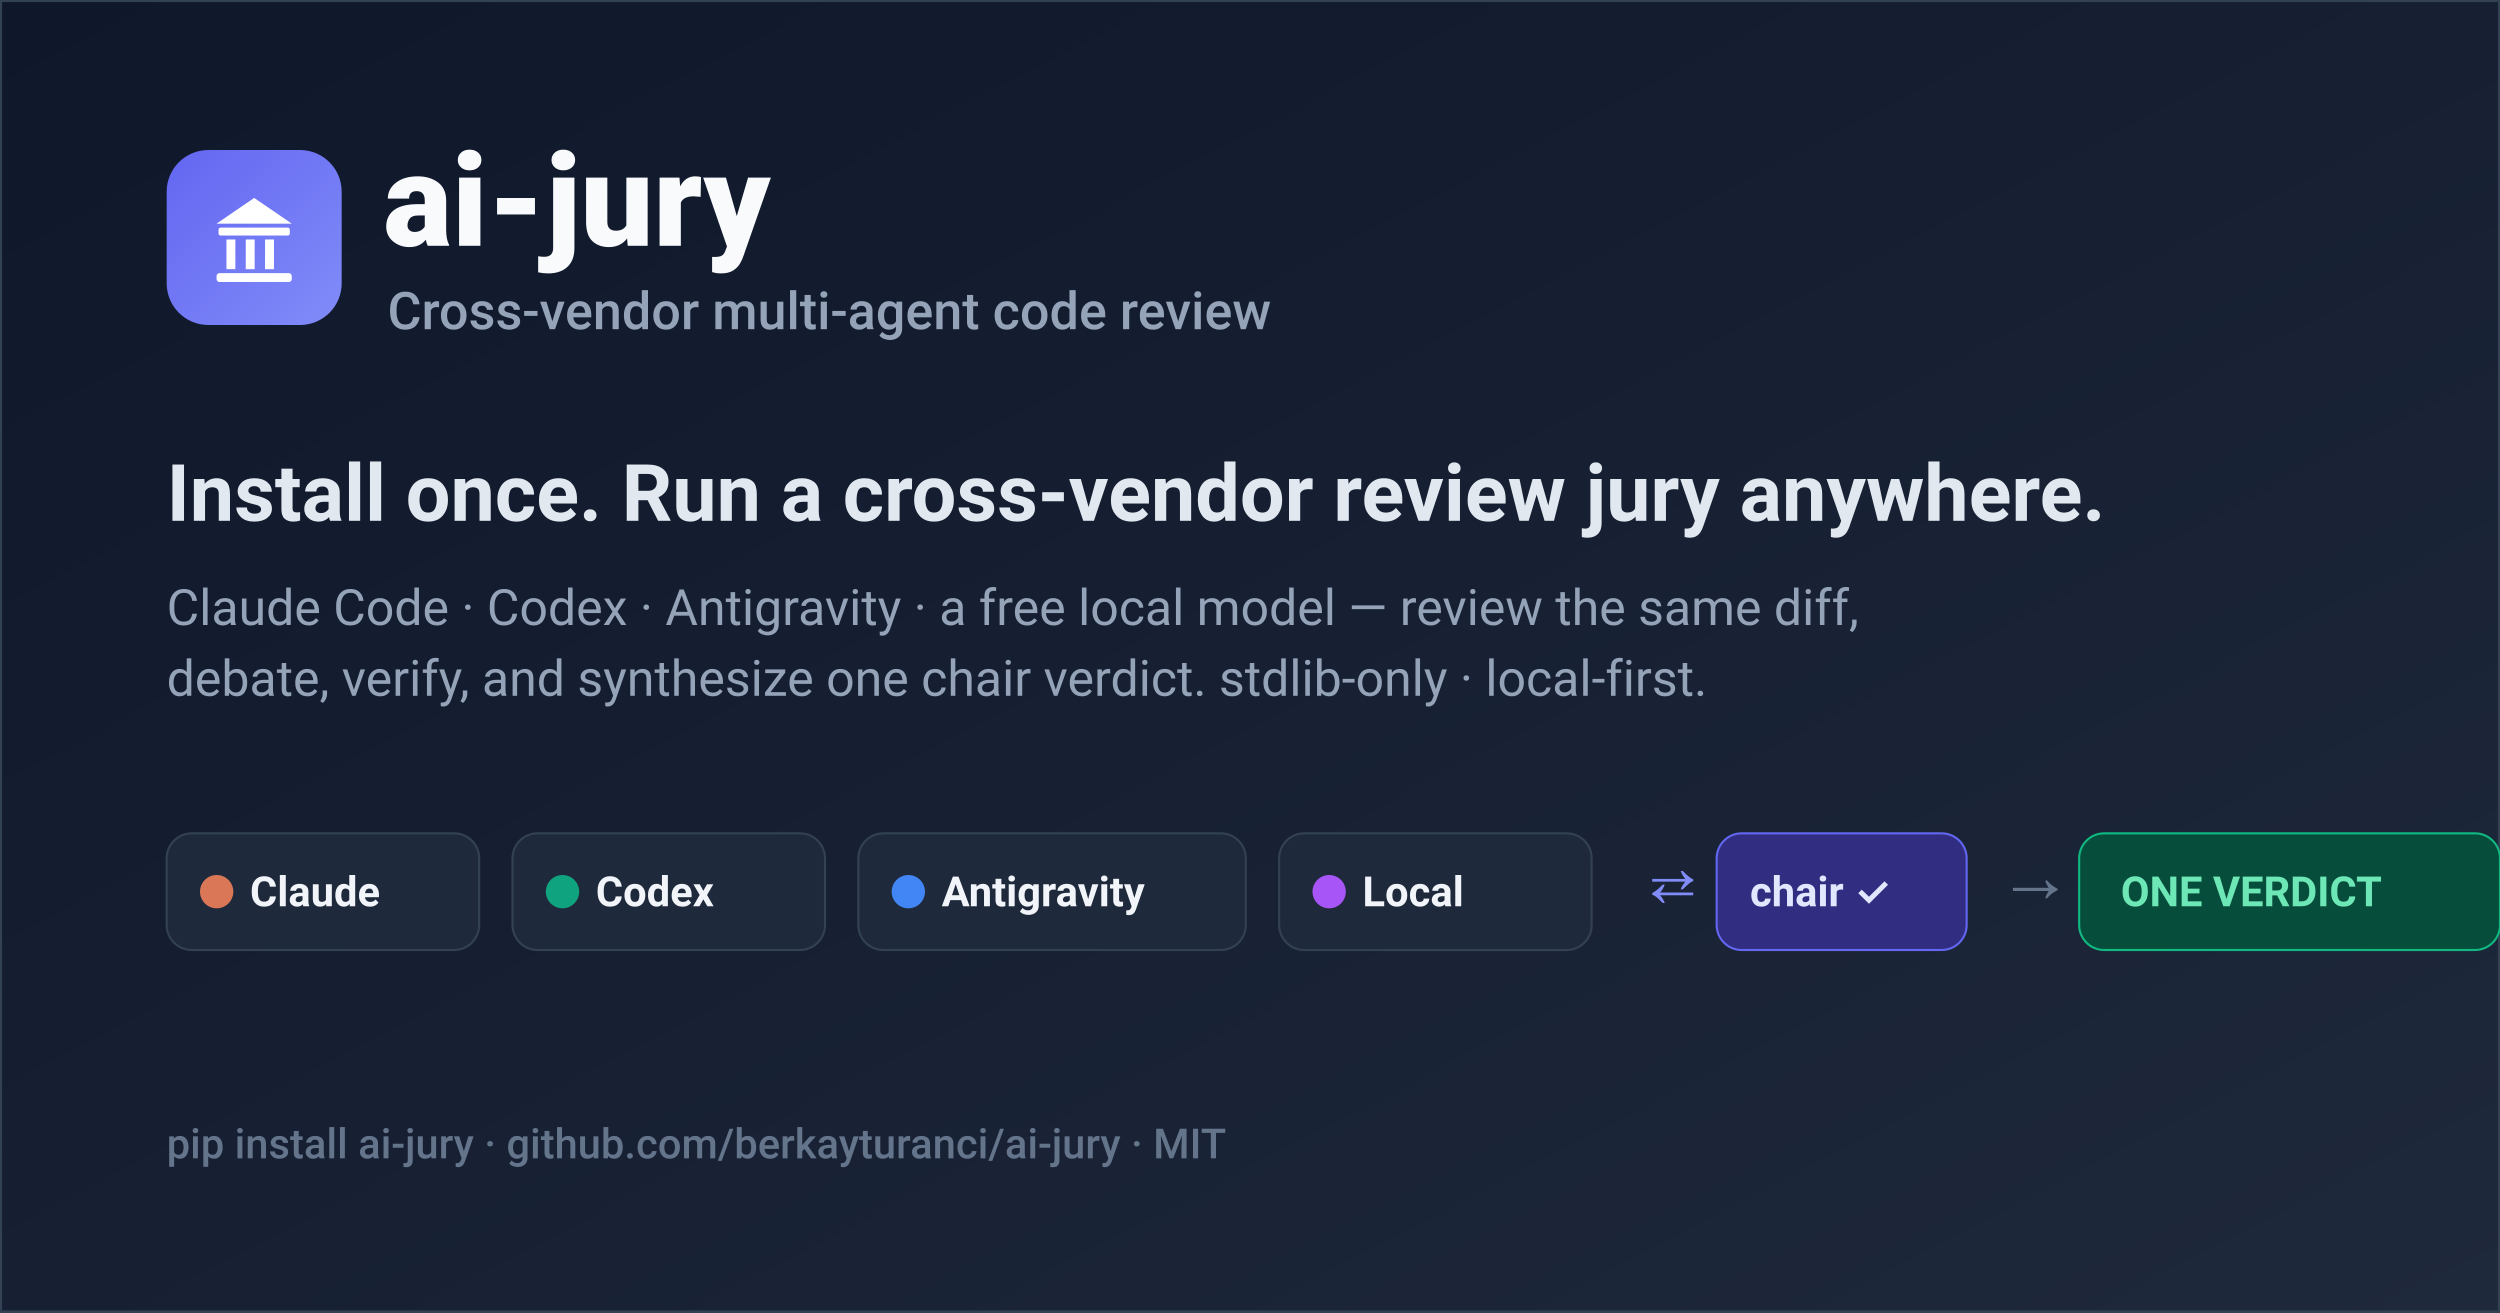
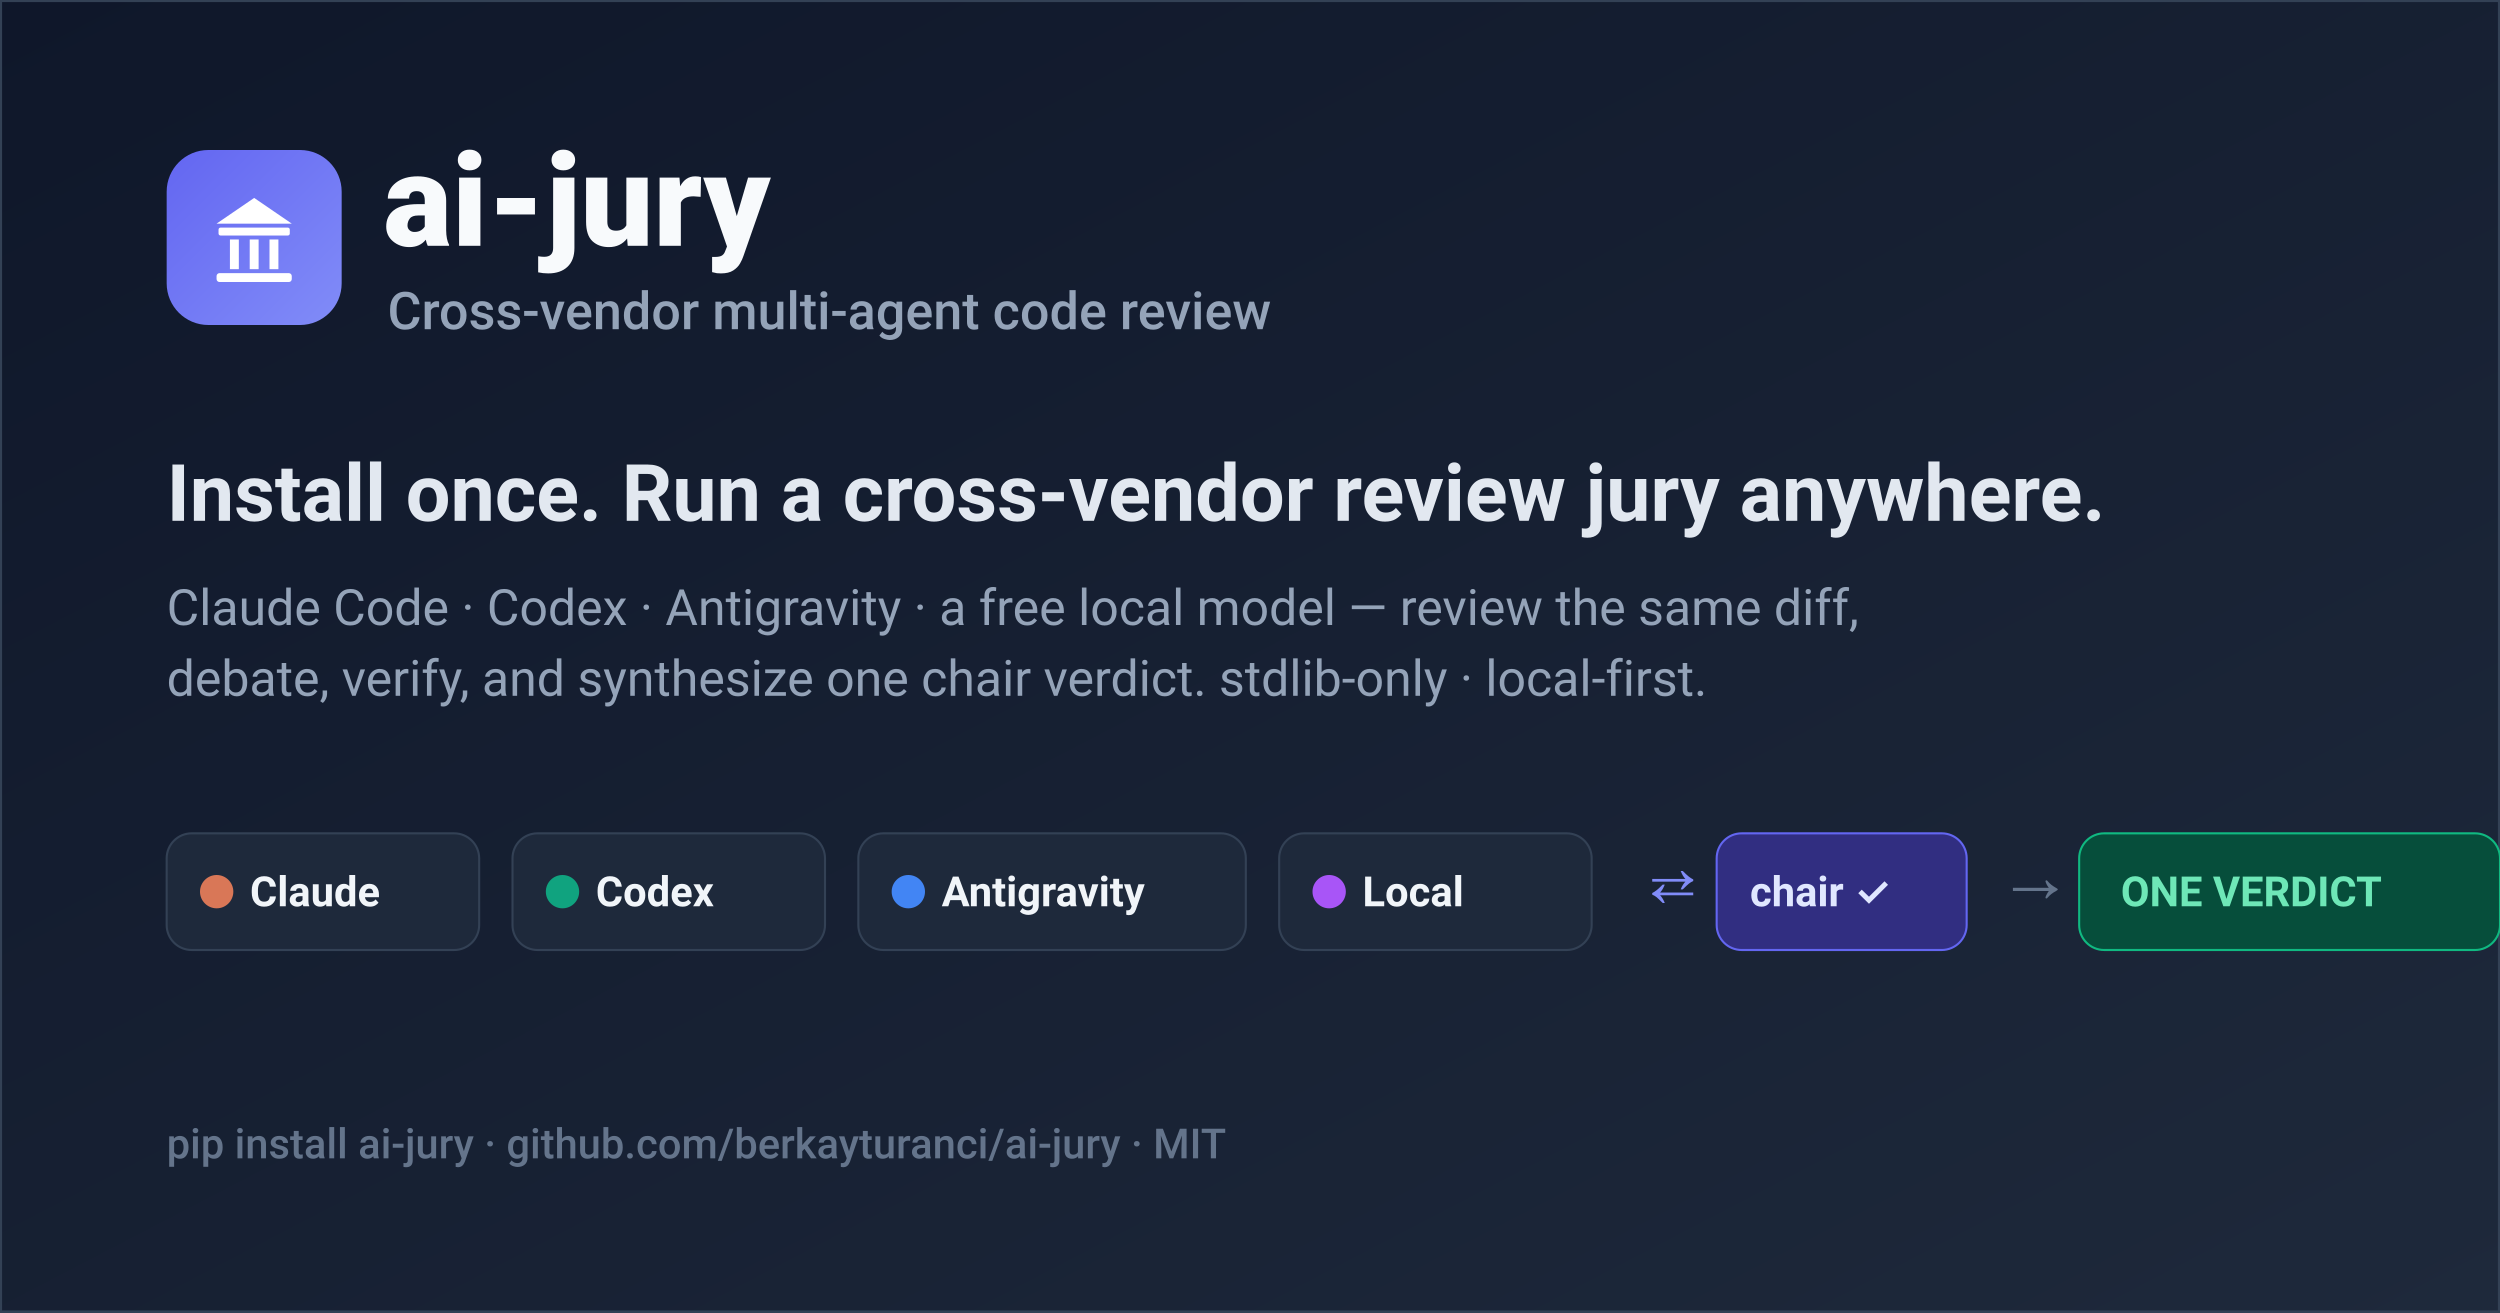
<svg xmlns="http://www.w3.org/2000/svg" viewBox="0 0 1200 630" width="1200" height="630" font-family="-apple-system, Segoe UI, Roboto, Helvetica, Arial, sans-serif">
  <defs>
    <linearGradient id="bg" x1="0" y1="0" x2="1" y2="1">
      <stop offset="0" stop-color="#0f172a" />
      <stop offset="1" stop-color="#1e293b" />
    </linearGradient>
    <linearGradient id="mark" x1="0" y1="0" x2="1" y2="1">
      <stop offset="0" stop-color="#6366f1" />
      <stop offset="1" stop-color="#818cf8" />
    </linearGradient>
  </defs>
  <rect width="1200" height="630" fill="url(#bg)" />
  <rect width="1200" height="630" fill="none" stroke="#334155" stroke-width="2" />
  <g transform="translate(80,72)">
    <rect width="84" height="84" rx="20" fill="url(#mark)" />
    <g transform="translate(42,42) scale(0.95) translate(-32,-32)" fill="#fff">
      <path d="M13 25 L32 12 L51 25 Z" />
      <rect x="14" y="27" width="36" height="4" rx="1" />
-       <rect x="18" y="33" width="4.5" height="15" />
-       <rect x="27.75" y="33" width="4.5" height="15" />
-       <rect x="37.5" y="33" width="4.5" height="15" />
+       <rect x="19.75" y="33" width="4.5" height="15" />
+       <rect x="29.75" y="33" width="4.5" height="15" />
+       <rect x="39.75" y="33" width="4.5" height="15" />
      <rect x="13" y="50" width="38" height="4.5" rx="1.5" />
    </g>
  </g>
  <text x="184" y="118" fill="#f8fafc" font-size="62" font-weight="800">ai-jury</text>
  <text x="186" y="158" fill="#94a3b8" font-size="25" font-weight="500">Cross-vendor multi-agent code review</text>
  <text x="80" y="250" fill="#e2e8f0" font-size="38" font-weight="700">Install once. Run a cross-vendor review jury anywhere.</text>
  <text x="80" y="300" fill="#94a3b8" font-size="24" font-weight="400">Claude Code · Codex · Antigravity · a free local model — review the same diff,</text>
  <text x="80" y="334" fill="#94a3b8" font-size="24" font-weight="400">debate, verify, and synthesize one chair verdict. stdlib-only · local-first.</text>
  <g transform="translate(80,400)">
    <g font-size="20" font-weight="600">
      <rect x="0" y="0" width="150" height="56" rx="12" fill="#1e293b" stroke="#334155" />
      <circle cx="24" cy="28" r="8" fill="#d97757" />
      <text x="40" y="35" fill="#f1f5f9">Claude</text>
      <rect x="166" y="0" width="150" height="56" rx="12" fill="#1e293b" stroke="#334155" />
      <circle cx="190" cy="28" r="8" fill="#10a37f" />
      <text x="206" y="35" fill="#f1f5f9">Codex</text>
      <rect x="332" y="0" width="186" height="56" rx="12" fill="#1e293b" stroke="#334155" />
      <circle cx="356" cy="28" r="8" fill="#4285f4" />
      <text x="372" y="35" fill="#f1f5f9">Antigravity</text>
      <rect x="534" y="0" width="150" height="56" rx="12" fill="#1e293b" stroke="#334155" />
      <circle cx="558" cy="28" r="8" fill="#a855f7" />
      <text x="574" y="35" fill="#f1f5f9">Local</text>
    </g>
    <text x="710" y="35" fill="#818cf8" font-size="26" font-weight="700">⇄</text>
    <rect x="744" y="0" width="120" height="56" rx="12" fill="#312e81" stroke="#6366f1" />
    <text x="760" y="35" fill="#e0e7ff" font-size="20" font-weight="600">chair ✓</text>
    <text x="884" y="35" fill="#64748b" font-size="26" font-weight="700">→</text>
    <rect x="918" y="0" width="202" height="56" rx="12" fill="#064e3b" stroke="#10b981" />
    <text x="938" y="35" fill="#6ee7b7" font-size="20" font-weight="700">ONE VERDICT</text>
  </g>
  <text x="80" y="556" fill="#64748b" font-size="20" font-weight="500">pip install ai-jury  ·  github.com/berkayturanci/ai-jury  ·  MIT</text>
</svg>
